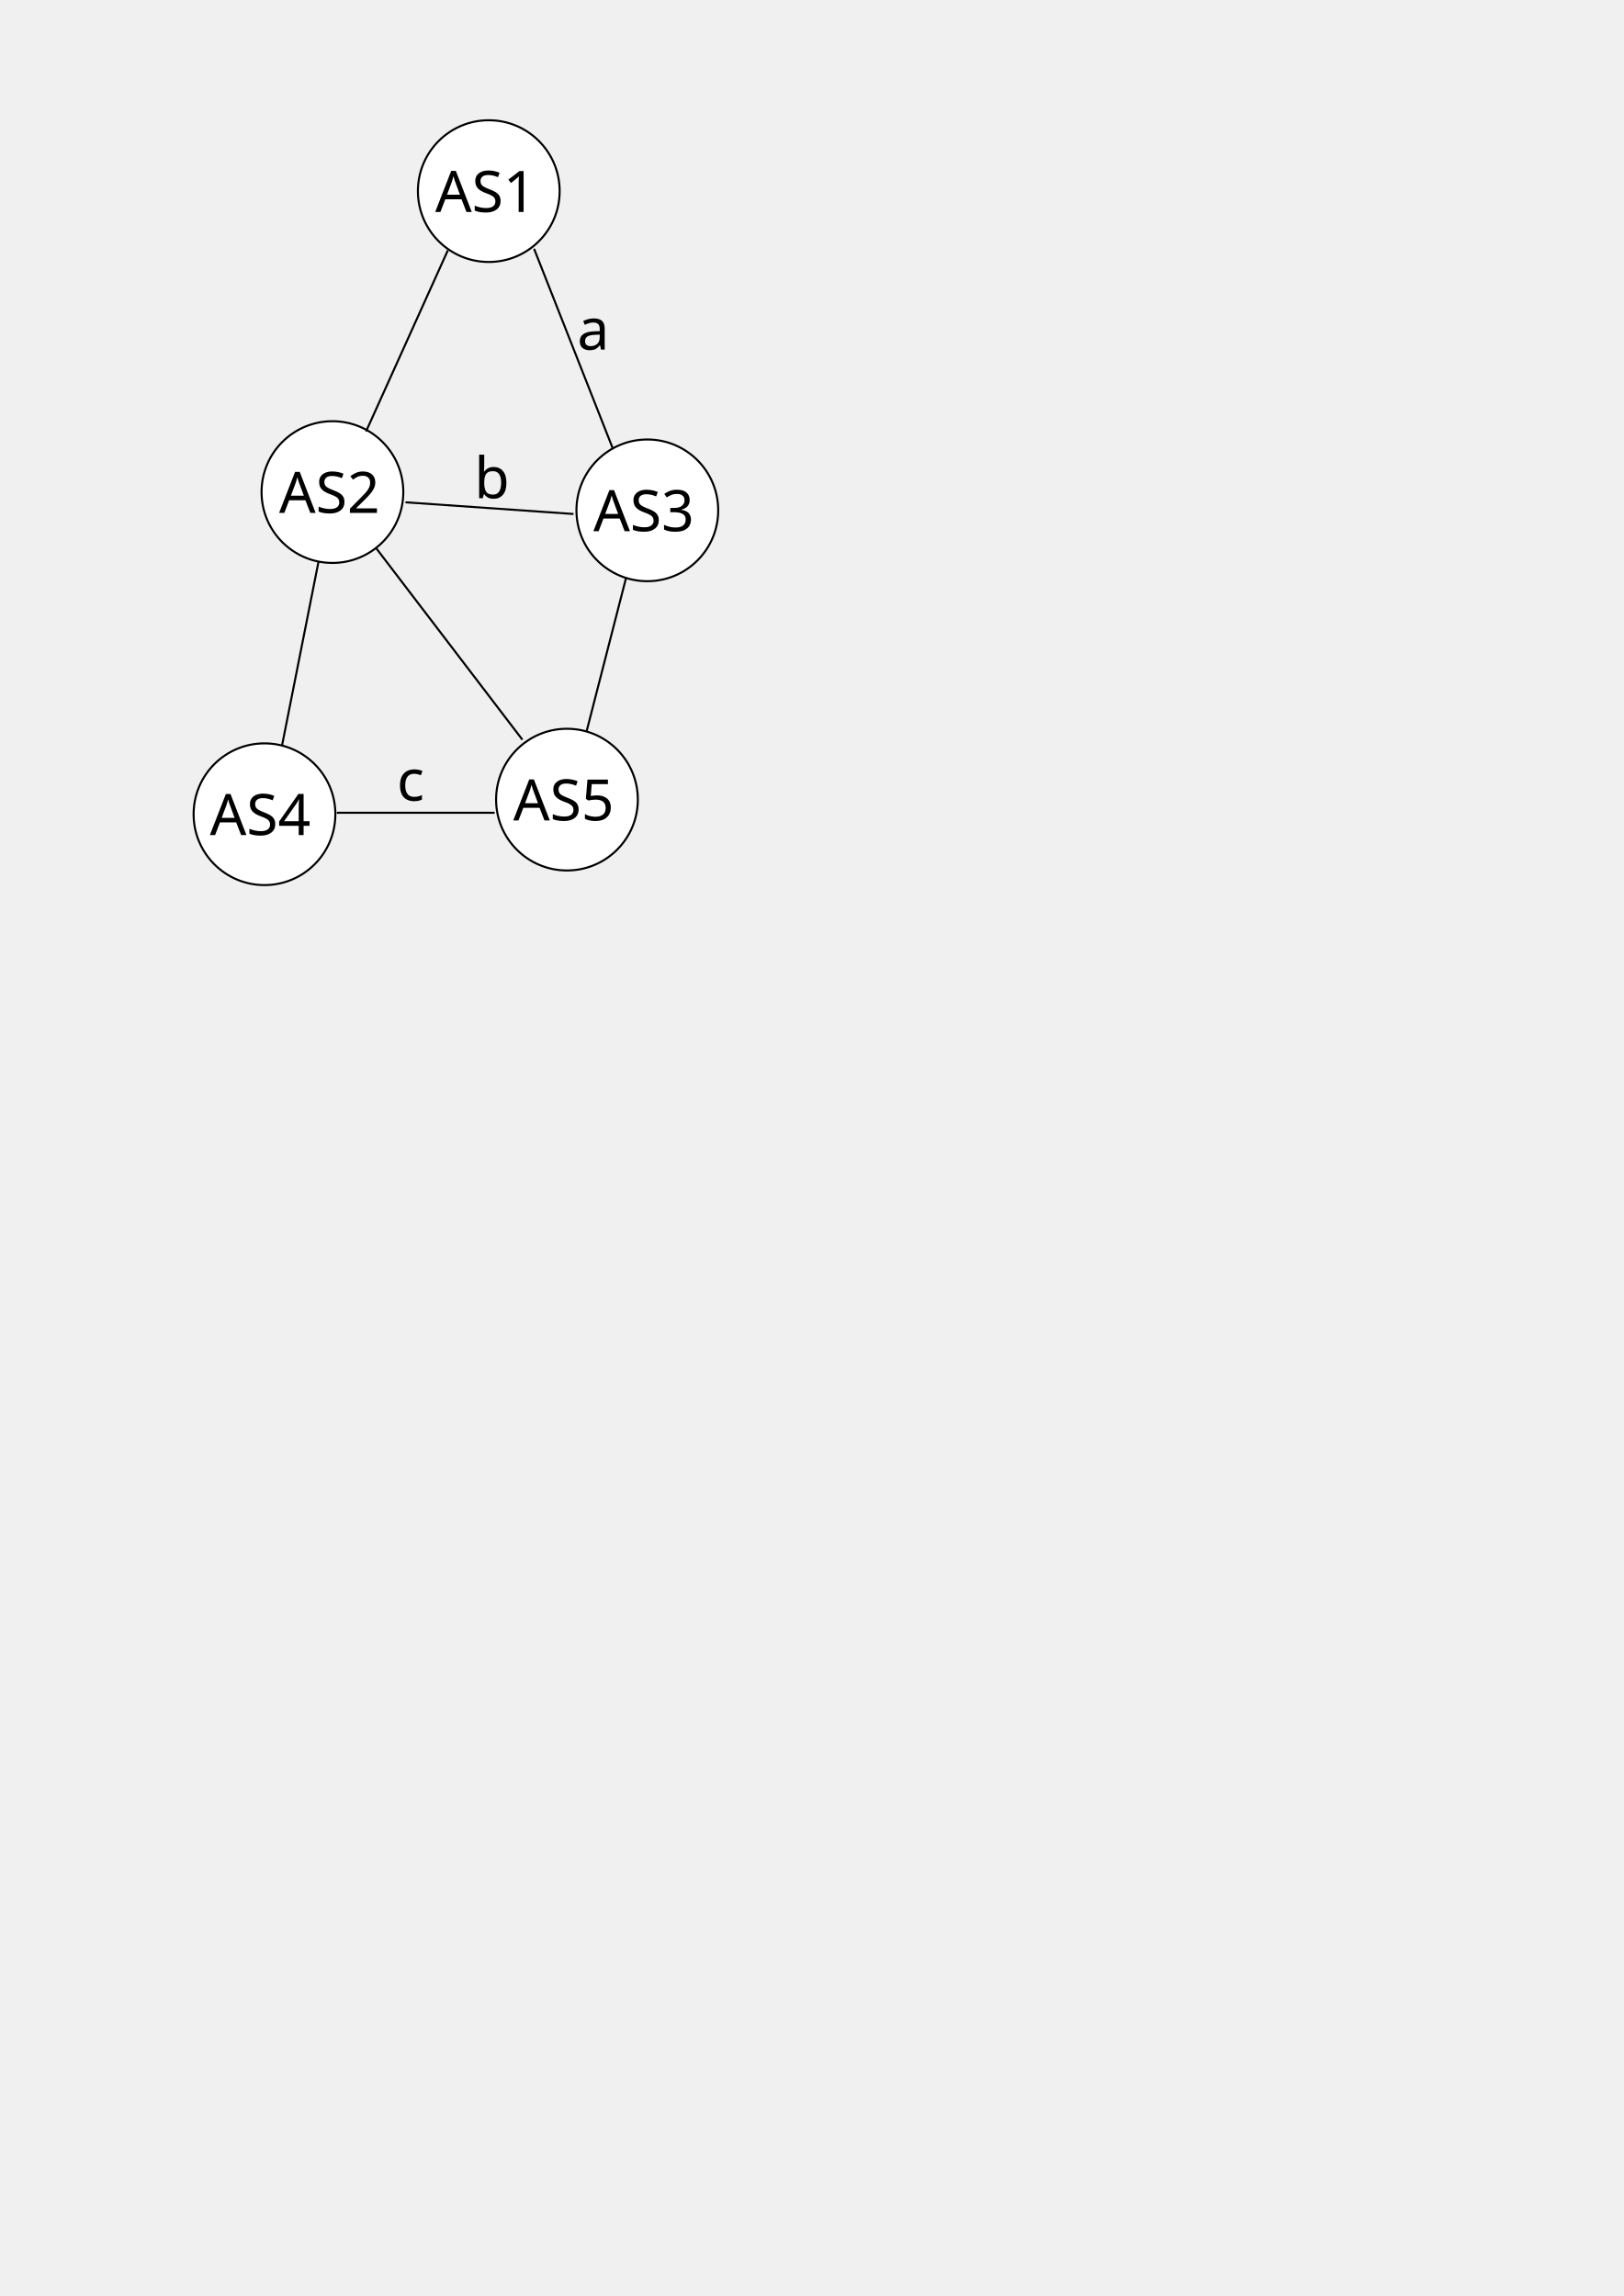
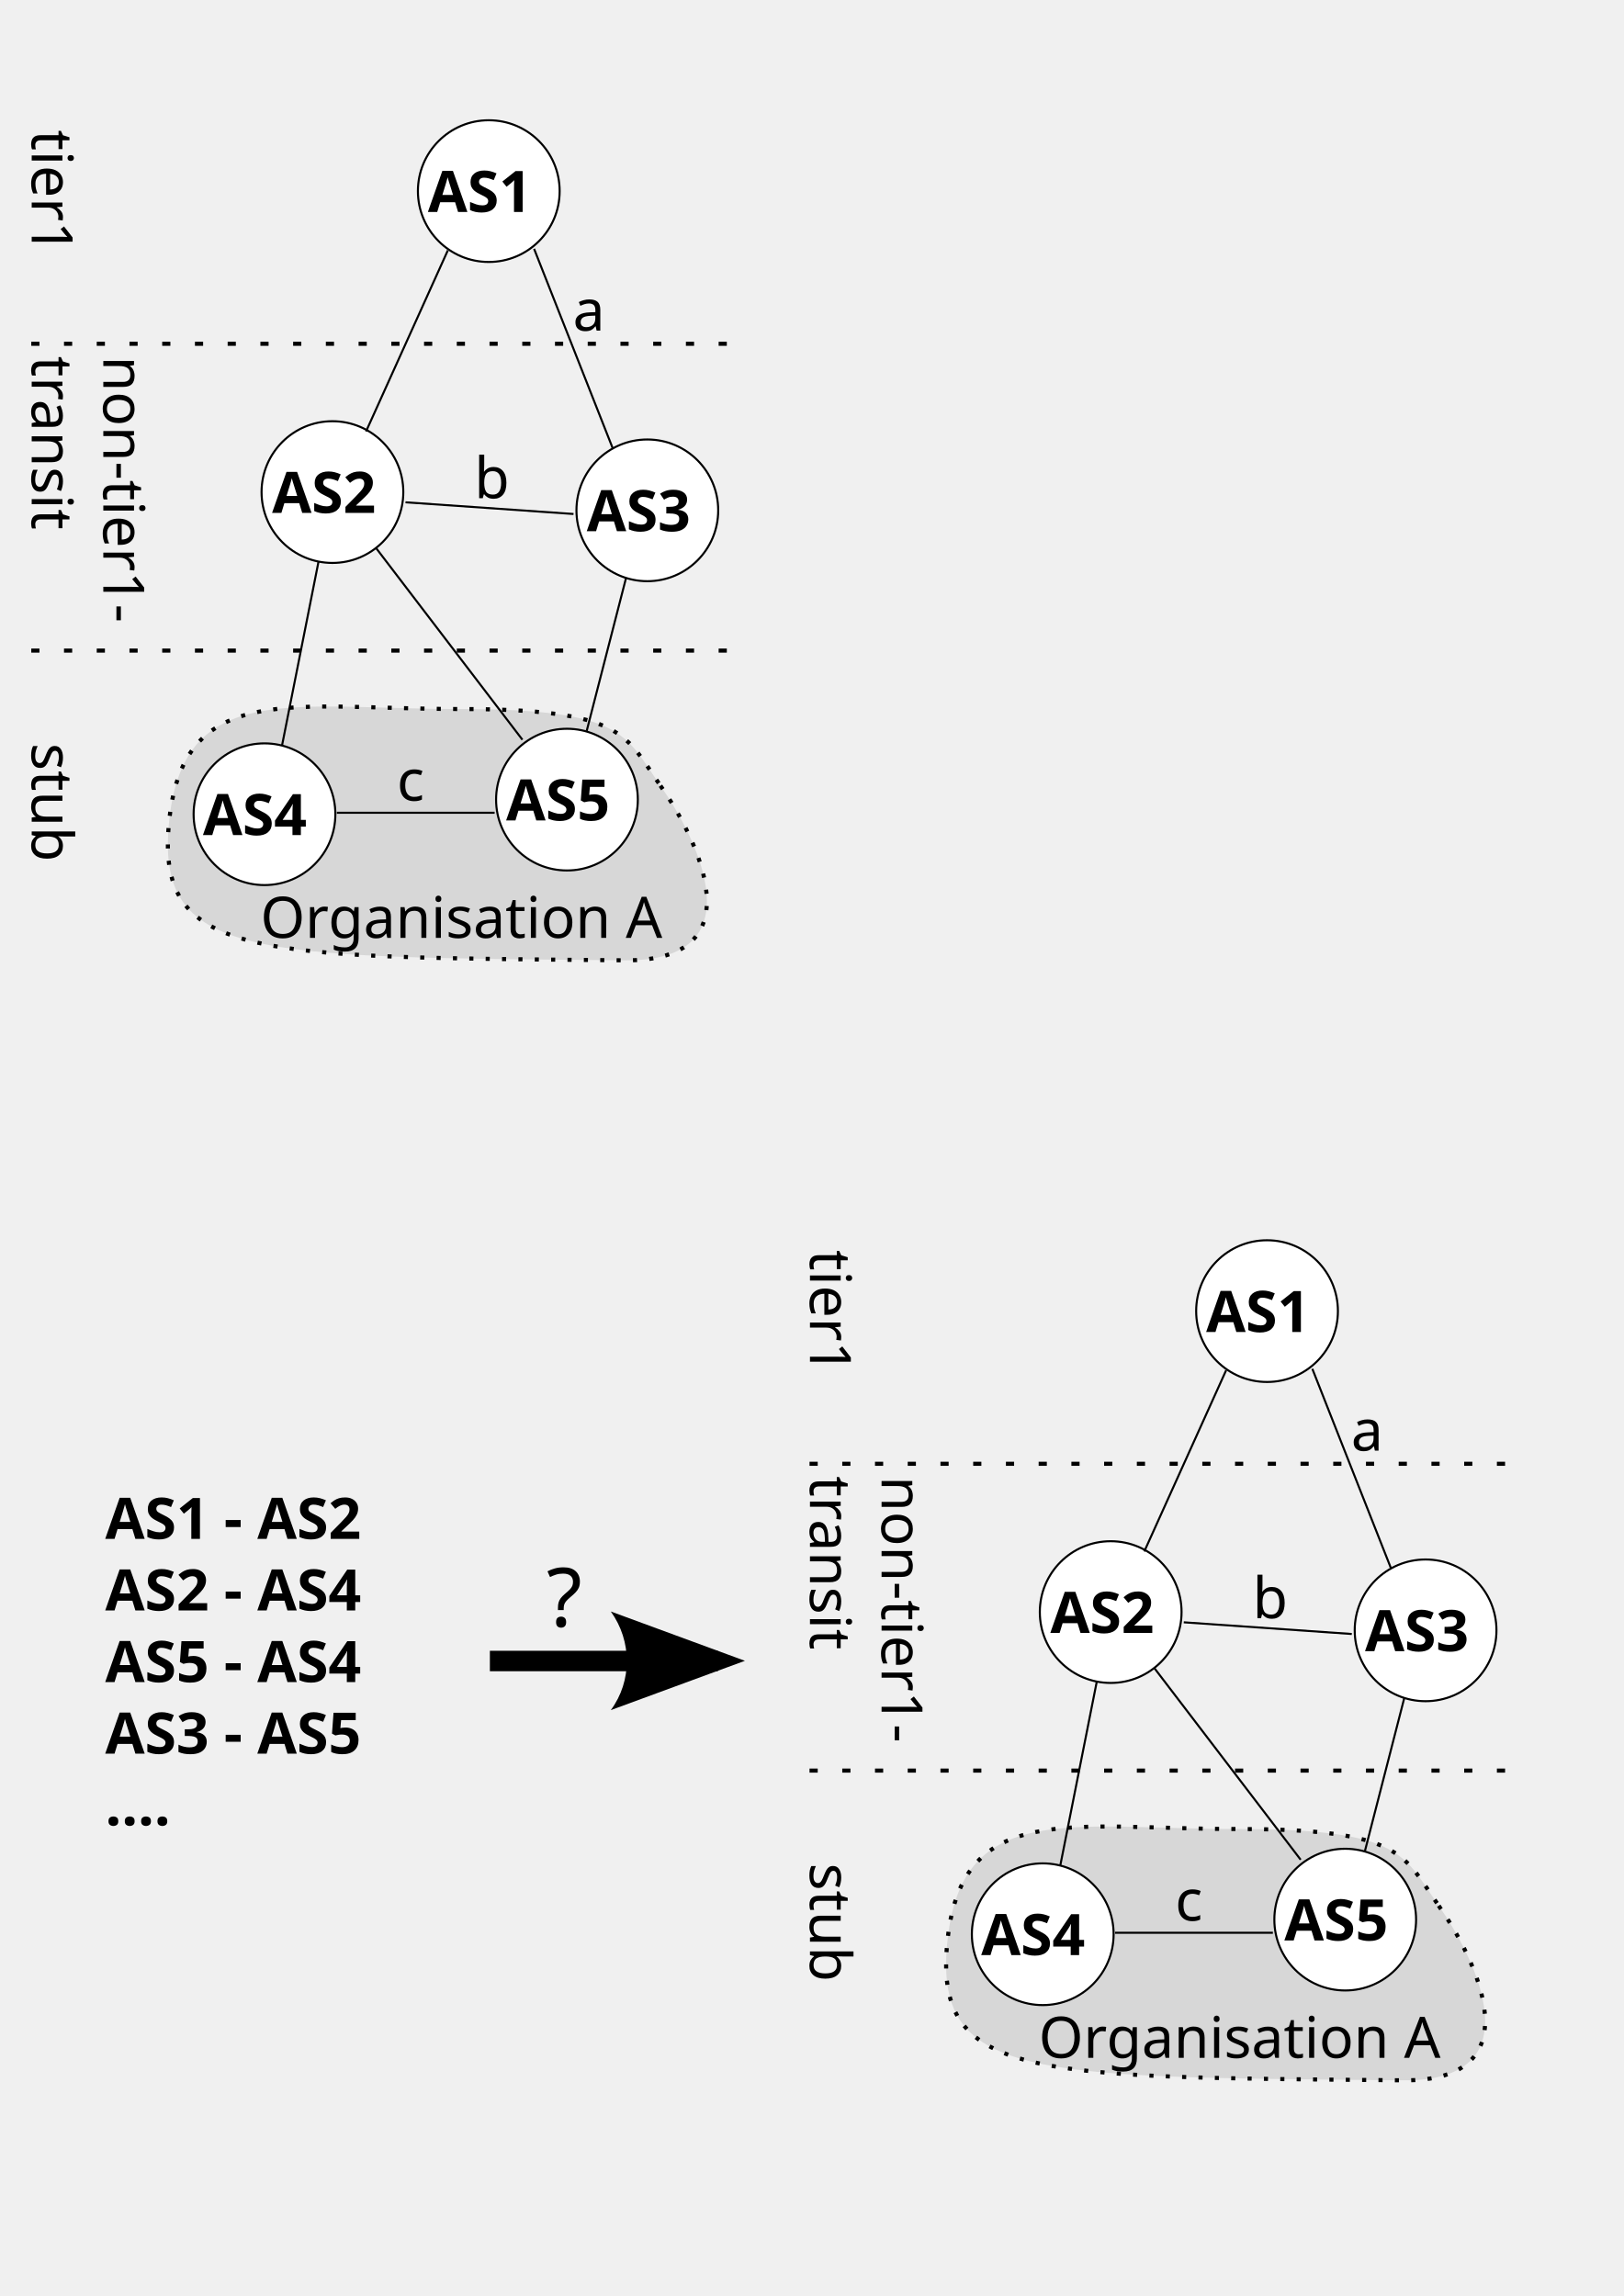
<svg xmlns="http://www.w3.org/2000/svg" width="210mm" height="297mm" id="svg2" version="1.1">
-   <defs id="defs4" />
+   <defs id="defs4">
+     <marker orient="auto" refY="0.0" refX="0.0" id="Arrow2Mend" style="overflow:visible;">
+       <path id="path4087" style="font-size:12.0;fill-rule:evenodd;stroke-width:0.625;stroke-linejoin:round;" d="M 8.719,4.034 L -2.207,0.016 L 8.719,-4.002 C 6.973,-1.63 6.983,1.616 8.719,4.034 z " transform="scale(0.6) rotate(180) translate(0,0)" />
+     </marker>
+     <marker orient="auto" refY="0.0" refX="0.0" id="Arrow1Mend" style="overflow:visible;">
+       <path id="path4069" d="M 0.0,0.0 L 5.0,-5.0 L -12.5,0.0 L 5.0,5.0 L 0.0,0.0 z " style="fill-rule:evenodd;stroke:#000000;stroke-width:1.0pt;marker-start:none;" transform="scale(0.4) rotate(180) translate(10,0)" />
+     </marker>
+   </defs>
  <g id="layer1">
+     <rect style="fill:#ffffff;fill-opacity:1;stroke:#000000;stroke-opacity:1" id="rect3030" width="372.857" height="419.286" x="936.417" y="396.83" />
    <path style="fill:#ffffff;fill-opacity:1;stroke:#000000;stroke-opacity:1" id="path3763" d="m 325.714,179.148 a 34.643,34.643 0 1 1 -69.286,0 34.643,34.643 0 1 1 69.286,0 z" transform="translate(-52.14286,-85.71429)" />
    <path d="m 325.714,179.148 a 34.643,34.643 0 1 1 -69.286,0 34.643,34.643 0 1 1 69.286,0 z" id="path3765" style="fill:#ffffff;fill-opacity:1;stroke:#000000;stroke-opacity:1" transform="translate(-128.5714,61.42857)" />
    <path d="m 325.714,179.148 a 34.643,34.643 0 1 1 -69.286,0 34.643,34.643 0 1 1 69.286,0 z" id="path3765-3" style="fill:#ffffff;fill-opacity:1;stroke:#000000;stroke-opacity:1" transform="translate(25.35713,70.35713)" />
+     <path style="fill:#d7d7d7;fill-opacity:1;stroke:#000000;stroke-width:2;stroke-miterlimit:4;stroke-opacity:1;stroke-dasharray:2, 6;stroke-dashoffset:0" d="m 322.857,384.148 c 18.571,26.607 47.387,85.988 -17.5,85.357 -181.576,-1.765 -230.439,0.144 -222.5,-69.643 7.656,-67.296 60.718,-53.214 141.786,-53.214 81.068,0 80.942,12.754 98.214,37.5 z" id="path3859" />
    <path d="m 325.714,179.148 a 34.643,34.643 0 1 1 -69.286,0 34.643,34.643 0 1 1 69.286,0 z" id="path3765-3-2" style="fill:#ffffff;fill-opacity:1;stroke:#000000;stroke-opacity:1" transform="translate(-13.92858,211.7857)" />
    <path d="m 325.714,179.148 a 34.643,34.643 0 1 1 -69.286,0 34.643,34.643 0 1 1 69.286,0 z" id="path3765-3-0" style="fill:#ffffff;fill-opacity:1;stroke:#000000;stroke-opacity:1" transform="translate(-161.7857,218.9286)" />
    <path style="fill:none;stroke:#000000;stroke-width:1px;stroke-linecap:butt;stroke-linejoin:miter;stroke-opacity:1" d="m 137.857,364.505 17.857,-90" id="path3810" />
    <path style="fill:none;stroke:#000000;stroke-width:1px;stroke-linecap:butt;stroke-linejoin:miter;stroke-opacity:1" d="m 286.786,357.362 19.286,-75" id="path3810-2" />
    <path style="fill:none;stroke:#000000;stroke-width:1px;stroke-linecap:butt;stroke-linejoin:miter;stroke-opacity:1" d="M 255.357,361.648 183.929,268.076" id="path3810-3" />
    <path style="fill:none;stroke:#000000;stroke-width:1px;stroke-linecap:butt;stroke-linejoin:miter;stroke-opacity:1" d="M 299.643,219.505 261.071,121.648" id="path3810-24" />
    <path style="fill:none;stroke:#000000;stroke-width:1px;stroke-linecap:butt;stroke-linejoin:miter;stroke-opacity:1" d="m 178.929,210.934 40,-88.571" id="path3810-1" />
-     <text xml:space="preserve" style="font-size:40px;font-style:normal;font-weight:normal;line-height:125%;letter-spacing:0px;word-spacing:0px;fill:#000000;fill-opacity:1;stroke:none;font-family:Sans" x="212.747" y="103.626" id="text3851">
-       <tspan id="tspan3853" x="212.747" y="103.626" style="font-size:28px">AS1</tspan>
+     <text xml:space="preserve" style="font-size:40px;font-style:normal;font-weight:bold;line-height:125%;letter-spacing:0px;word-spacing:0px;fill:#000000;fill-opacity:1;stroke:none;font-family:Sans;-inkscape-font-specification:Sans Bold" x="209.165" y="103.626" id="text3851">
+       <tspan id="tspan3853" x="209.165" y="103.626" style="font-size:28px;font-weight:bold;-inkscape-font-specification:Sans Bold">AS1</tspan>
    </text>
-     <text xml:space="preserve" style="font-size:40px;font-style:normal;font-weight:normal;line-height:125%;letter-spacing:0px;word-spacing:0px;fill:#000000;fill-opacity:1;stroke:none;font-family:Sans" x="136.428" y="250.769" id="text3851-5">
-       <tspan id="tspan3853-8" x="136.428" y="250.769" style="font-size:28px">AS2</tspan>
+     <text xml:space="preserve" style="font-size:40px;font-style:normal;font-weight:bold;line-height:125%;letter-spacing:0px;word-spacing:0px;fill:#000000;fill-opacity:1;stroke:none;font-family:Sans;-inkscape-font-specification:Sans Bold" x="132.989" y="250.769" id="text3851-5">
+       <tspan id="tspan3853-8" x="132.989" y="250.769" style="font-size:28px;font-weight:bold;-inkscape-font-specification:Sans Bold">AS2</tspan>
    </text>
-     <text xml:space="preserve" style="font-size:40px;font-style:normal;font-weight:normal;line-height:125%;letter-spacing:0px;word-spacing:0px;fill:#000000;fill-opacity:1;stroke:none;font-family:Sans" x="102.598" y="408.269" id="text3851-0">
-       <tspan id="tspan3853-2" x="102.598" y="408.269" style="font-size:28px">AS4</tspan>
+     <text xml:space="preserve" style="font-size:40px;font-style:normal;font-weight:bold;line-height:125%;letter-spacing:0px;word-spacing:0px;fill:#000000;fill-opacity:1;stroke:none;font-family:Sans;-inkscape-font-specification:Sans Bold" x="99.201" y="408.269" id="text3851-0">
+       <tspan id="tspan3853-2" x="99.201" y="408.269" style="font-size:28px;font-weight:bold;-inkscape-font-specification:Sans Bold">AS4</tspan>
    </text>
-     <text xml:space="preserve" style="font-size:40px;font-style:normal;font-weight:normal;line-height:125%;letter-spacing:0px;word-spacing:0px;fill:#000000;fill-opacity:1;stroke:none;font-family:Sans" x="250.893" y="401.126" id="text3851-2">
-       <tspan id="tspan3853-26" x="250.893" y="401.126" style="font-size:28px">AS5</tspan>
+     <text xml:space="preserve" style="font-size:40px;font-style:normal;font-weight:bold;line-height:125%;letter-spacing:0px;word-spacing:0px;fill:#000000;fill-opacity:1;stroke:none;font-family:Sans;-inkscape-font-specification:Sans Bold" x="247.393" y="401.126" id="text3851-2">
+       <tspan id="tspan3853-26" x="247.393" y="401.126" style="font-size:28px;font-weight:bold;-inkscape-font-specification:Sans Bold">AS5</tspan>
    </text>
-     <text xml:space="preserve" style="font-size:40px;font-style:normal;font-weight:normal;line-height:125%;letter-spacing:0px;word-spacing:0px;fill:#000000;fill-opacity:1;stroke:none;font-family:Sans" x="290.076" y="259.697" id="text3851-9">
-       <tspan id="tspan3853-3" x="290.076" y="259.697" style="font-size:28px">AS3</tspan>
+     <text xml:space="preserve" style="font-size:40px;font-style:normal;font-weight:bold;line-height:125%;letter-spacing:0px;word-spacing:0px;fill:#000000;fill-opacity:1;stroke:none;font-family:Sans;-inkscape-font-specification:Sans Bold" x="286.815" y="259.697" id="text3851-9">
+       <tspan id="tspan3853-3" x="286.815" y="259.697" style="font-size:28px;font-weight:bold;-inkscape-font-specification:Sans Bold">AS3</tspan>
    </text>
    <path style="fill:none;stroke:#000000;stroke-width:1px;stroke-linecap:butt;stroke-linejoin:miter;stroke-opacity:1" d="m 198.214,245.576 82.143,5.714" id="path3810-2-3" />
-     <text xml:space="preserve" style="font-size:40px;font-style:normal;font-weight:normal;line-height:125%;letter-spacing:0px;word-spacing:0px;fill:#000000;fill-opacity:1;stroke:none;font-family:Sans" x="282.143" y="170.934" id="text3925">
-       <tspan id="tspan3927" x="282.143" y="170.934" style="font-size:28px">a</tspan>
+     <text xml:space="preserve" style="font-size:40px;font-style:normal;font-weight:normal;line-height:125%;letter-spacing:0px;word-spacing:0px;fill:#000000;fill-opacity:1;stroke:none;font-family:Sans" x="280" y="161.648" id="text3925">
+       <tspan id="tspan3927" x="280" y="161.648" style="font-size:28px">a</tspan>
    </text>
    <text xml:space="preserve" style="font-size:40px;font-style:normal;font-weight:normal;line-height:125%;letter-spacing:0px;word-spacing:0px;fill:#000000;fill-opacity:1;stroke:none;font-family:Sans" x="231.852" y="243.576" id="text3925-4">
      <tspan id="tspan3927-0" x="231.852" y="243.576" style="font-size:28px">b</tspan>
    </text>
    <path style="fill:none;stroke:#000000;stroke-width:1px;stroke-linecap:butt;stroke-linejoin:miter;stroke-opacity:1" d="m 164.643,397.362 77.143,-10e-6" id="path3810-2-3-3" />
    <text xml:space="preserve" style="font-size:40px;font-style:normal;font-weight:normal;line-height:125%;letter-spacing:0px;word-spacing:0px;fill:#000000;fill-opacity:1;stroke:none;font-family:Sans" x="193.994" y="391.433" id="text3925-4-5">
      <tspan id="tspan3927-0-9" x="193.994" y="391.433" style="font-size:28px">c</tspan>
    </text>
+     <path style="fill:none;stroke:#000000;stroke-width:2;stroke-linecap:butt;stroke-linejoin:miter;stroke-miterlimit:4;stroke-opacity:1;stroke-dasharray:4, 12;stroke-dashoffset:0" d="m 15.286,318.076 340,0" id="path3032" />
+     <path style="fill:none;stroke:#000000;stroke-width:2;stroke-linecap:butt;stroke-linejoin:miter;stroke-miterlimit:4;stroke-opacity:1;stroke-dasharray:4, 12;stroke-dashoffset:0" d="m 15.286,168.076 340,0" id="path3032-5" />
+     <text xml:space="preserve" style="font-size:40px;font-style:normal;font-weight:normal;line-height:125%;letter-spacing:0px;word-spacing:0px;fill:#000000;fill-opacity:1;stroke:none;font-family:Sans" x="63.528" y="-15.497" id="text3925-5" transform="matrix(0,1,-1,0,0,0)">
+       <tspan id="tspan3927-3" x="63.528" y="-15.497" style="font-size:28px">tier1</tspan>
+     </text>
+     <text xml:space="preserve" style="font-size:40px;font-style:normal;font-weight:normal;line-height:125%;letter-spacing:0px;word-spacing:0px;fill:#000000;fill-opacity:1;stroke:none;font-family:Sans" x="174.114" y="-50.497" id="text3925-1" transform="matrix(0,1,-1,0,0,0)">
+       <tspan id="tspan3927-7" x="174.114" y="-50.497" style="font-size:28px">non-tier1-</tspan>
+       <tspan x="174.114" y="-15.497" style="font-size:28px" id="tspan3883">transit</tspan>
+     </text>
+     <text xml:space="preserve" style="font-size:40px;font-style:normal;font-weight:normal;line-height:125%;letter-spacing:0px;word-spacing:0px;fill:#000000;fill-opacity:1;stroke:none;font-family:Sans" x="363.289" y="-15.497" id="text3925-53" transform="matrix(0,1,-1,0,0,0)">
+       <tspan id="tspan3927-8" x="363.289" y="-15.497" style="font-size:28px">stub</tspan>
+     </text>
+     <text xml:space="preserve" style="font-size:40px;font-style:normal;font-weight:normal;line-height:125%;letter-spacing:0px;word-spacing:0px;fill:#000000;fill-opacity:1;stroke:none;font-family:Sans" x="127.294" y="458.515" id="text3925-53-4">
+       <tspan id="tspan3927-8-4" x="127.294" y="458.515" style="font-size:28px">Organisation A</tspan>
+     </text>
+     <g id="g3279" transform="translate(-5.714287,64.28571)">
+       <text id="text3031" y="688.076" x="57.143" style="font-size:40px;font-style:normal;font-weight:normal;line-height:125%;letter-spacing:0px;word-spacing:0px;fill:#000000;fill-opacity:1;stroke:none;font-family:Sans" xml:space="preserve">
+         <tspan style="font-size:28px;font-weight:bold;-inkscape-font-specification:Sans Bold" y="688.076" x="57.143" id="tspan3033">AS1 - AS2</tspan>
+         <tspan style="font-size:28px;font-weight:bold;-inkscape-font-specification:Sans Bold" id="tspan3035" y="723.076" x="57.143">AS2 - AS4</tspan>
+         <tspan style="font-size:28px;font-weight:bold;-inkscape-font-specification:Sans Bold" id="tspan3037" y="758.076" x="57.143">AS5 - AS4</tspan>
+         <tspan style="font-size:28px;font-weight:bold;-inkscape-font-specification:Sans Bold" id="tspan3039" y="793.076" x="57.143">AS3 - AS5</tspan>
+         <tspan style="font-size:28px;font-weight:bold;-inkscape-font-specification:Sans Bold" id="tspan3041" y="828.076" x="57.143">....</tspan>
+       </text>
+     </g>
+     <g transform="translate(380.4286,547.5712)" id="g3059-3">
+       <path transform="translate(-52.14286,-85.71429)" d="m 325.714,179.148 c 0,19.133 -15.51,34.643 -34.643,34.643 -19.133,0 -34.643,-15.51 -34.643,-34.643 0,-19.133 15.51,-34.643 34.643,-34.643 19.133,0 34.643,15.51 34.643,34.643 z" id="path3763-7" style="fill:#ffffff;fill-opacity:1;stroke:#000000;stroke-opacity:1" />
+       <path transform="translate(-128.5714,61.42857)" style="fill:#ffffff;fill-opacity:1;stroke:#000000;stroke-opacity:1" id="path3765-5" d="m 325.714,179.148 c 0,19.133 -15.51,34.643 -34.643,34.643 -19.133,0 -34.643,-15.51 -34.643,-34.643 0,-19.133 15.51,-34.643 34.643,-34.643 19.133,0 34.643,15.51 34.643,34.643 z" />
+       <path transform="translate(25.35713,70.35713)" style="fill:#ffffff;fill-opacity:1;stroke:#000000;stroke-opacity:1" id="path3765-3-4" d="m 325.714,179.148 c 0,19.133 -15.51,34.643 -34.643,34.643 -19.133,0 -34.643,-15.51 -34.643,-34.643 0,-19.133 15.51,-34.643 34.643,-34.643 19.133,0 34.643,15.51 34.643,34.643 z" />
+       <path id="path3859-2" d="m 322.857,384.148 c 18.571,26.607 47.387,85.988 -17.5,85.357 -181.576,-1.765 -230.439,0.144 -222.5,-69.643 7.656,-67.296 60.718,-53.214 141.786,-53.214 81.068,0 80.942,12.754 98.214,37.5 z" style="fill:#d7d7d7;fill-opacity:1;stroke:#000000;stroke-width:2;stroke-miterlimit:4;stroke-opacity:1;stroke-dasharray:2, 6;stroke-dashoffset:0" />
+       <path transform="translate(-13.92858,211.7857)" style="fill:#ffffff;fill-opacity:1;stroke:#000000;stroke-opacity:1" id="path3765-3-2-0" d="m 325.714,179.148 c 0,19.133 -15.51,34.643 -34.643,34.643 -19.133,0 -34.643,-15.51 -34.643,-34.643 0,-19.133 15.51,-34.643 34.643,-34.643 19.133,0 34.643,15.51 34.643,34.643 z" />
+       <path transform="translate(-161.7857,218.9286)" style="fill:#ffffff;fill-opacity:1;stroke:#000000;stroke-opacity:1" id="path3765-3-0-7" d="m 325.714,179.148 c 0,19.133 -15.51,34.643 -34.643,34.643 -19.133,0 -34.643,-15.51 -34.643,-34.643 0,-19.133 15.51,-34.643 34.643,-34.643 19.133,0 34.643,15.51 34.643,34.643 z" />
+       <path id="path3810-8" d="m 137.857,364.505 17.857,-90" style="fill:none;stroke:#000000;stroke-width:1px;stroke-linecap:butt;stroke-linejoin:miter;stroke-opacity:1" />
+       <path id="path3810-2-5" d="m 286.786,357.362 19.286,-75" style="fill:none;stroke:#000000;stroke-width:1px;stroke-linecap:butt;stroke-linejoin:miter;stroke-opacity:1" />
+       <path id="path3810-3-8" d="M 255.357,361.648 183.929,268.076" style="fill:none;stroke:#000000;stroke-width:1px;stroke-linecap:butt;stroke-linejoin:miter;stroke-opacity:1" />
+       <path id="path3810-24-7" d="M 299.643,219.505 261.071,121.648" style="fill:none;stroke:#000000;stroke-width:1px;stroke-linecap:butt;stroke-linejoin:miter;stroke-opacity:1" />
+       <path id="path3810-1-3" d="m 178.929,210.934 40,-88.571" style="fill:none;stroke:#000000;stroke-width:1px;stroke-linecap:butt;stroke-linejoin:miter;stroke-opacity:1" />
+       <text id="text3851-09" y="103.626" x="209.165" style="font-size:40px;font-style:normal;font-weight:bold;line-height:125%;letter-spacing:0px;word-spacing:0px;fill:#000000;fill-opacity:1;stroke:none;font-family:Sans;-inkscape-font-specification:Sans Bold" xml:space="preserve">
+         <tspan style="font-size:28px;font-weight:bold;-inkscape-font-specification:Sans Bold" y="103.626" x="209.165" id="tspan3853-33">AS1</tspan>
+       </text>
+       <text id="text3851-5-5" y="250.769" x="132.989" style="font-size:40px;font-style:normal;font-weight:bold;line-height:125%;letter-spacing:0px;word-spacing:0px;fill:#000000;fill-opacity:1;stroke:none;font-family:Sans;-inkscape-font-specification:Sans Bold" xml:space="preserve">
+         <tspan style="font-size:28px;font-weight:bold;-inkscape-font-specification:Sans Bold" y="250.769" x="132.989" id="tspan3853-8-9">AS2</tspan>
+       </text>
+       <text id="text3851-0-8" y="408.269" x="99.201" style="font-size:40px;font-style:normal;font-weight:bold;line-height:125%;letter-spacing:0px;word-spacing:0px;fill:#000000;fill-opacity:1;stroke:none;font-family:Sans;-inkscape-font-specification:Sans Bold" xml:space="preserve">
+         <tspan style="font-size:28px;font-weight:bold;-inkscape-font-specification:Sans Bold" y="408.269" x="99.201" id="tspan3853-2-1">AS4</tspan>
+       </text>
+       <text id="text3851-2-5" y="401.126" x="247.393" style="font-size:40px;font-style:normal;font-weight:bold;line-height:125%;letter-spacing:0px;word-spacing:0px;fill:#000000;fill-opacity:1;stroke:none;font-family:Sans;-inkscape-font-specification:Sans Bold" xml:space="preserve">
+         <tspan style="font-size:28px;font-weight:bold;-inkscape-font-specification:Sans Bold" y="401.126" x="247.393" id="tspan3853-26-3">AS5</tspan>
+       </text>
+       <text id="text3851-9-1" y="259.697" x="286.815" style="font-size:40px;font-style:normal;font-weight:bold;line-height:125%;letter-spacing:0px;word-spacing:0px;fill:#000000;fill-opacity:1;stroke:none;font-family:Sans;-inkscape-font-specification:Sans Bold" xml:space="preserve">
+         <tspan style="font-size:28px;font-weight:bold;-inkscape-font-specification:Sans Bold" y="259.697" x="286.815" id="tspan3853-3-3">AS3</tspan>
+       </text>
+       <path id="path3810-2-3-0" d="m 198.214,245.576 82.143,5.714" style="fill:none;stroke:#000000;stroke-width:1px;stroke-linecap:butt;stroke-linejoin:miter;stroke-opacity:1" />
+       <text id="text3925-7" y="161.648" x="280" style="font-size:40px;font-style:normal;font-weight:normal;line-height:125%;letter-spacing:0px;word-spacing:0px;fill:#000000;fill-opacity:1;stroke:none;font-family:Sans" xml:space="preserve">
+         <tspan style="font-size:28px" y="161.648" x="280" id="tspan3927-30">a</tspan>
+       </text>
+       <text id="text3925-4-9" y="243.576" x="231.852" style="font-size:40px;font-style:normal;font-weight:normal;line-height:125%;letter-spacing:0px;word-spacing:0px;fill:#000000;fill-opacity:1;stroke:none;font-family:Sans" xml:space="preserve">
+         <tspan style="font-size:28px" y="243.576" x="231.852" id="tspan3927-0-2">b</tspan>
+       </text>
+       <path id="path3810-2-3-3-1" d="m 164.643,397.362 77.143,-10e-6" style="fill:none;stroke:#000000;stroke-width:1px;stroke-linecap:butt;stroke-linejoin:miter;stroke-opacity:1" />
+       <text id="text3925-4-5-2" y="391.433" x="193.994" style="font-size:40px;font-style:normal;font-weight:normal;line-height:125%;letter-spacing:0px;word-spacing:0px;fill:#000000;fill-opacity:1;stroke:none;font-family:Sans" xml:space="preserve">
+         <tspan style="font-size:28px" y="391.433" x="193.994" id="tspan3927-0-9-1">c</tspan>
+       </text>
+       <path id="path3032-6" d="m 15.286,318.076 340,0" style="fill:none;stroke:#000000;stroke-width:2;stroke-linecap:butt;stroke-linejoin:miter;stroke-miterlimit:4;stroke-opacity:1;stroke-dasharray:4, 12;stroke-dashoffset:0" />
+       <path id="path3032-5-8" d="m 15.286,168.076 340,0" style="fill:none;stroke:#000000;stroke-width:2;stroke-linecap:butt;stroke-linejoin:miter;stroke-miterlimit:4;stroke-opacity:1;stroke-dasharray:4, 12;stroke-dashoffset:0" />
+       <text transform="matrix(0,1,-1,0,0,0)" id="text3925-5-4" y="-15.497" x="63.528" style="font-size:40px;font-style:normal;font-weight:normal;line-height:125%;letter-spacing:0px;word-spacing:0px;fill:#000000;fill-opacity:1;stroke:none;font-family:Sans" xml:space="preserve">
+         <tspan style="font-size:28px" y="-15.497" x="63.528" id="tspan3927-3-6">tier1</tspan>
+       </text>
+       <text transform="matrix(0,1,-1,0,0,0)" id="text3925-1-7" y="-50.497" x="174.114" style="font-size:40px;font-style:normal;font-weight:normal;line-height:125%;letter-spacing:0px;word-spacing:0px;fill:#000000;fill-opacity:1;stroke:none;font-family:Sans" xml:space="preserve">
+         <tspan style="font-size:28px" y="-50.497" x="174.114" id="tspan3927-7-4">non-tier1-</tspan>
+         <tspan id="tspan3883-4" style="font-size:28px" y="-15.497" x="174.114">transit</tspan>
+       </text>
+       <text transform="matrix(0,1,-1,0,0,0)" id="text3925-53-5" y="-15.497" x="363.289" style="font-size:40px;font-style:normal;font-weight:normal;line-height:125%;letter-spacing:0px;word-spacing:0px;fill:#000000;fill-opacity:1;stroke:none;font-family:Sans" xml:space="preserve">
+         <tspan style="font-size:28px" y="-15.497" x="363.289" id="tspan3927-8-2">stub</tspan>
+       </text>
+       <text id="text3925-53-4-7" y="458.515" x="127.294" style="font-size:40px;font-style:normal;font-weight:normal;line-height:125%;letter-spacing:0px;word-spacing:0px;fill:#000000;fill-opacity:1;stroke:none;font-family:Sans" xml:space="preserve">
+         <tspan style="font-size:28px" y="458.515" x="127.294" id="tspan3927-8-4-7">Organisation A</tspan>
+       </text>
+     </g>
+     <path style="fill:none;stroke:#000000;stroke-width:10;stroke-linecap:butt;stroke-linejoin:miter;stroke-miterlimit:4;stroke-opacity:1;stroke-dasharray:none;marker-end:url(#Arrow2Mend)" d="m 239.463,812.068 111.429,0" id="path3287" />
+     <text xml:space="preserve" style="font-size:40px;font-style:normal;font-weight:normal;line-height:125%;letter-spacing:0px;word-spacing:0px;fill:#000000;fill-opacity:1;stroke:none;font-family:Sans" x="267.143" y="795.219" id="text5051">
+       <tspan id="tspan5053" x="267.143" y="795.219">?</tspan>
+     </text>
  </g>
</svg>
